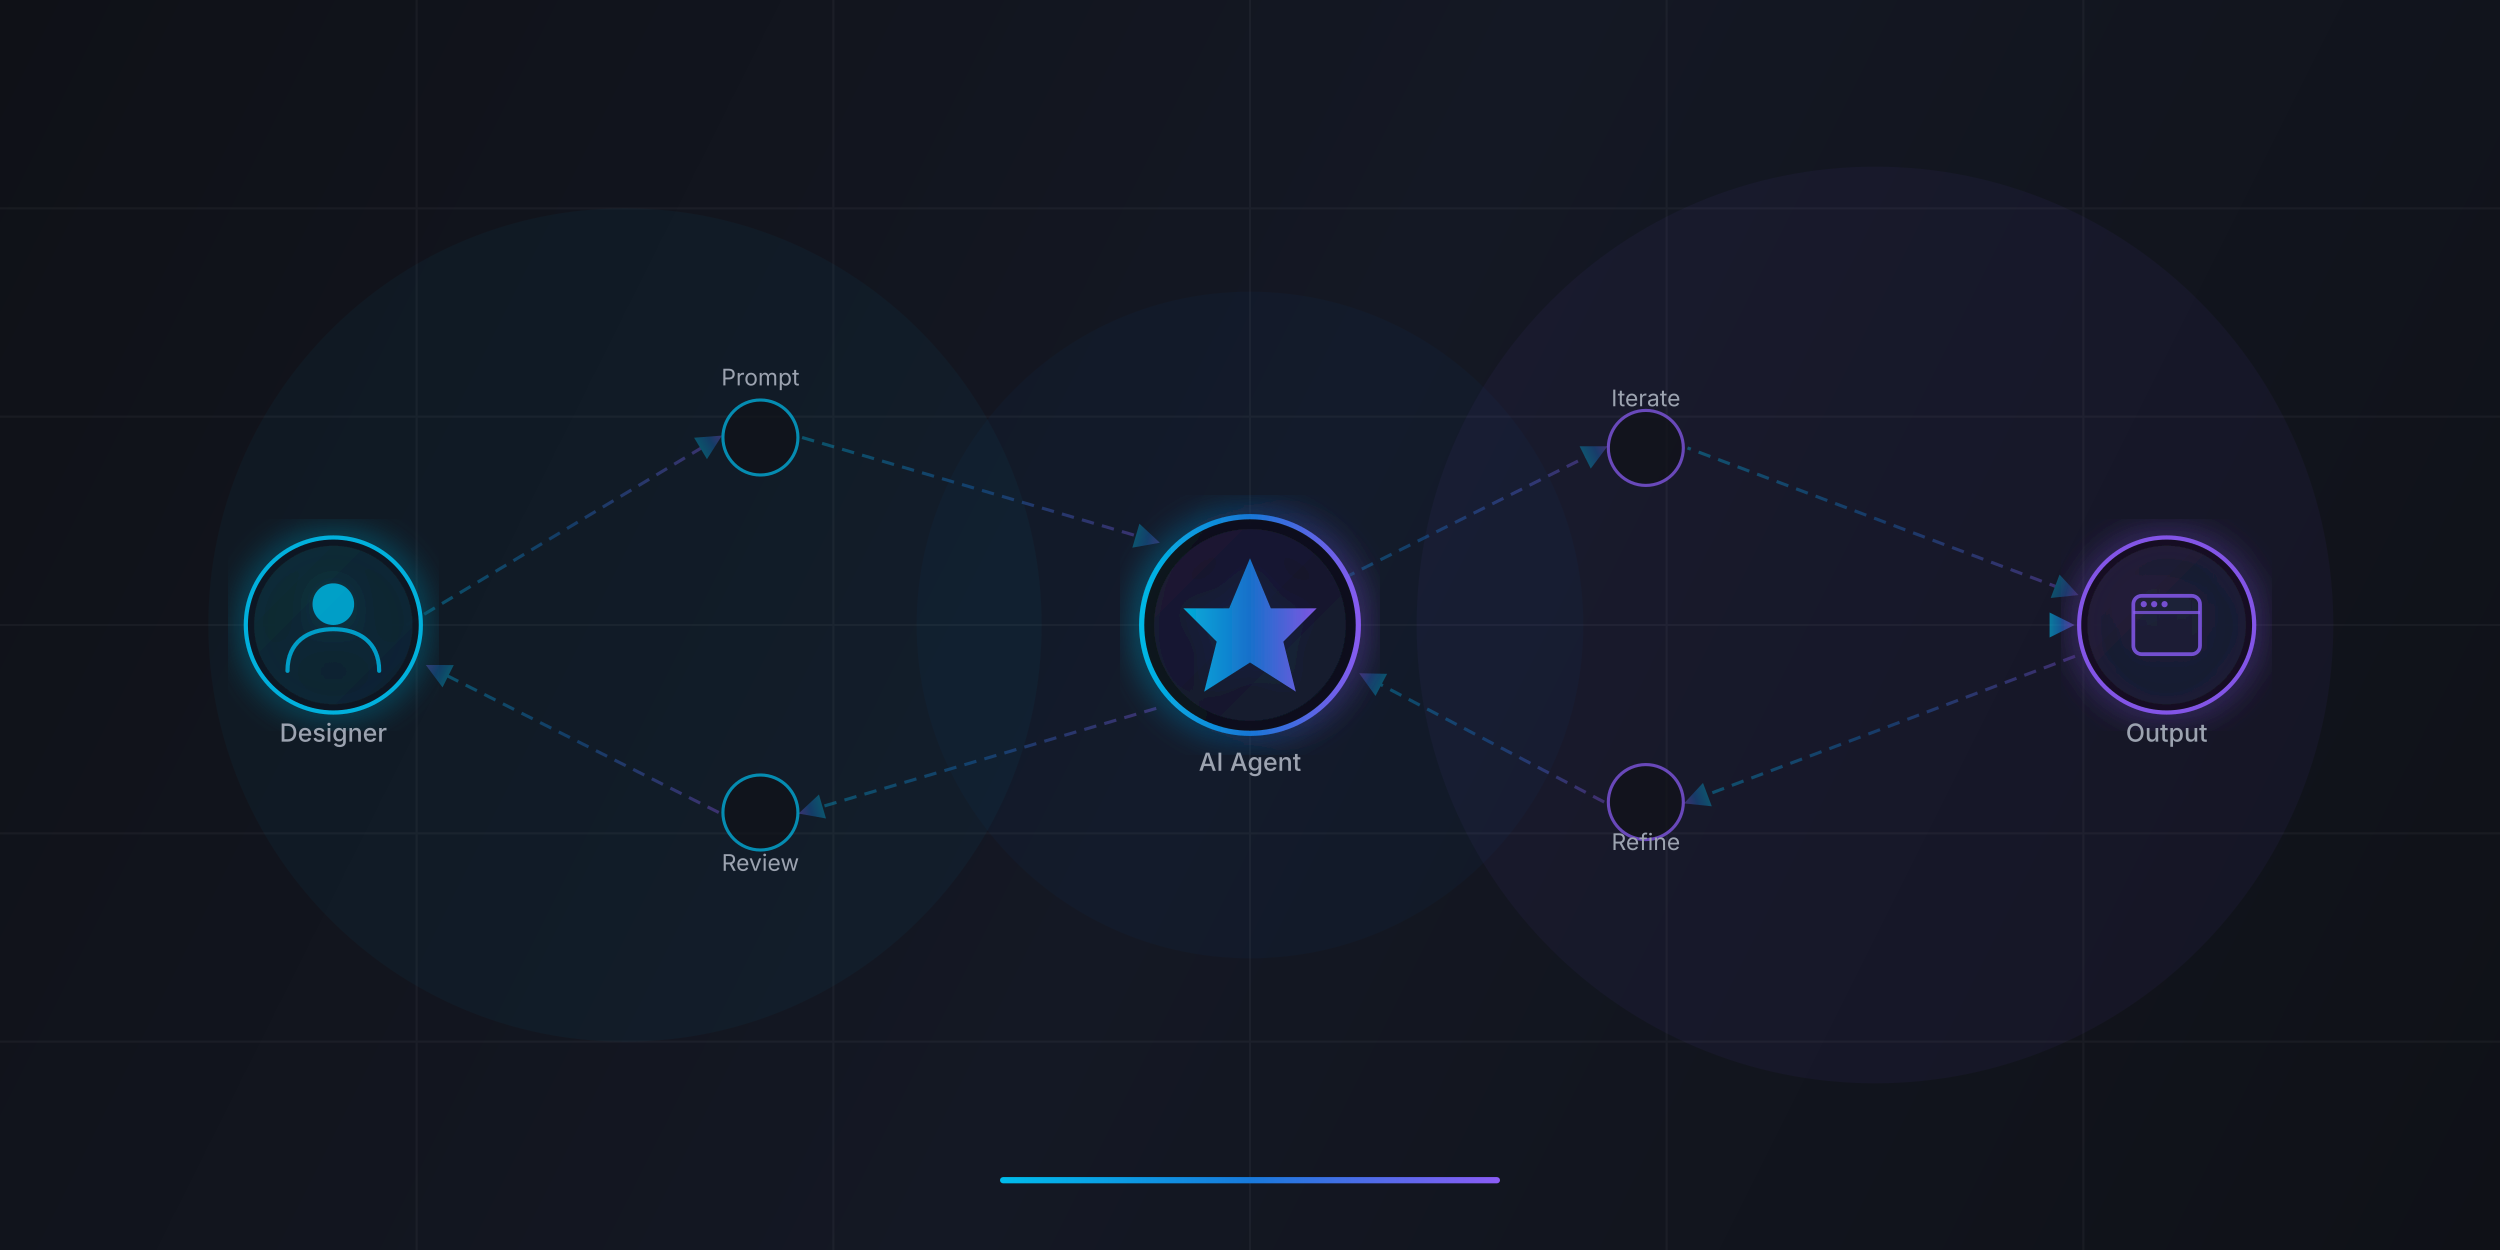
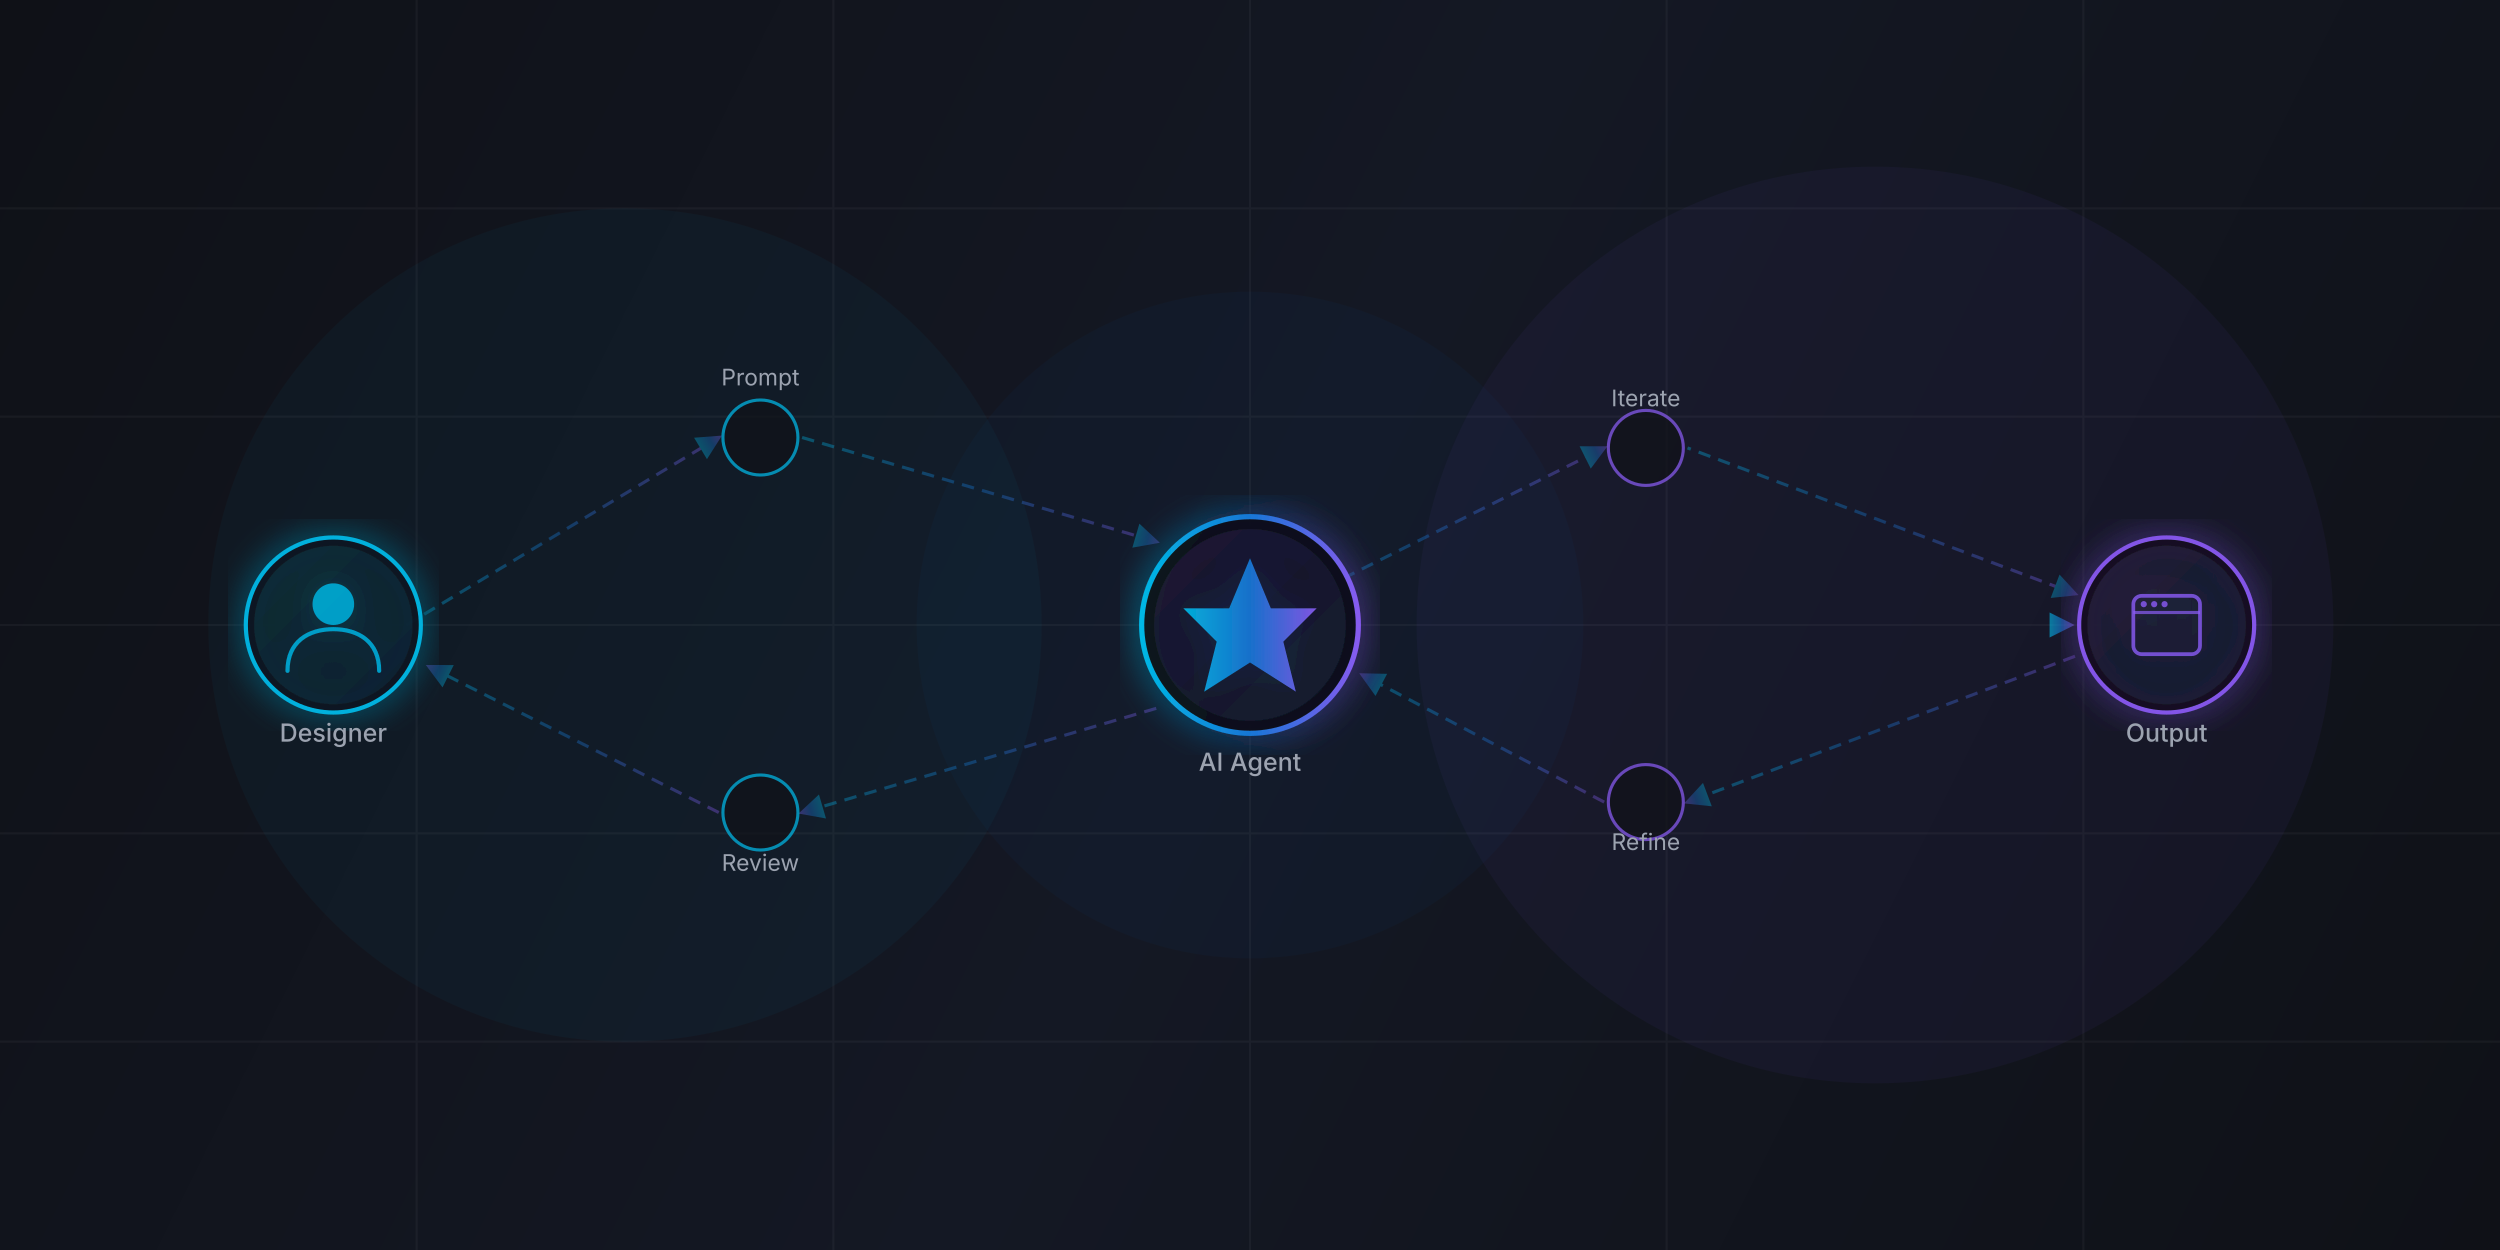
<svg xmlns="http://www.w3.org/2000/svg" viewBox="0 0 1200 600" fill="none">
  <rect width="1200" height="600" fill="#0f1117" />
  <defs>
    <linearGradient id="bgGrad" x1="0" y1="0" x2="1200" y2="600" gradientUnits="userSpaceOnUse">
      <stop offset="0%" stop-color="#0f1117" />
      <stop offset="50%" stop-color="#141824" />
      <stop offset="100%" stop-color="#0f1117" />
    </linearGradient>
    <linearGradient id="accentGrad" x1="0%" y1="0%" x2="100%" y2="0%">
      <stop offset="0%" stop-color="#00BCEB" />
      <stop offset="50%" stop-color="#187ADC" />
      <stop offset="100%" stop-color="#8B5CF6" />
    </linearGradient>
    <linearGradient id="nodeGrad1" x1="0%" y1="0%" x2="100%" y2="100%">
      <stop offset="0%" stop-color="#00BCEB" stop-opacity="0.9" />
      <stop offset="100%" stop-color="#187ADC" stop-opacity="0.7" />
    </linearGradient>
    <linearGradient id="nodeGrad2" x1="0%" y1="0%" x2="100%" y2="100%">
      <stop offset="0%" stop-color="#8B5CF6" stop-opacity="0.9" />
      <stop offset="100%" stop-color="#187ADC" stop-opacity="0.7" />
    </linearGradient>
    <filter id="glow">
      <feGaussianBlur stdDeviation="8" result="blur" />
      <feComposite in="SourceGraphic" in2="blur" operator="over" />
    </filter>
    <filter id="softGlow">
      <feGaussianBlur stdDeviation="20" result="blur" />
      <feComposite in="SourceGraphic" in2="blur" operator="over" />
    </filter>
    <clipPath id="clip">
      <rect width="1200" height="600" />
    </clipPath>
    <marker id="arrowhead" markerUnits="userSpaceOnUse" markerWidth="12" markerHeight="12" viewBox="0 0 10 10" refX="8.5" refY="5" orient="auto">
      <path d="M0 0 L10 5 L0 10 z" fill="url(#accentGrad)" />
    </marker>
  </defs>
  <rect width="1200" height="600" fill="url(#bgGrad)" />
  <g opacity="0.04" stroke="#fff" stroke-width="1">
    <line x1="0" y1="100" x2="1200" y2="100" />
    <line x1="0" y1="200" x2="1200" y2="200" />
    <line x1="0" y1="300" x2="1200" y2="300" />
    <line x1="0" y1="400" x2="1200" y2="400" />
    <line x1="0" y1="500" x2="1200" y2="500" />
    <line x1="200" y1="0" x2="200" y2="600" />
    <line x1="400" y1="0" x2="400" y2="600" />
    <line x1="600" y1="0" x2="600" y2="600" />
    <line x1="800" y1="0" x2="800" y2="600" />
    <line x1="1000" y1="0" x2="1000" y2="600" />
  </g>
  <circle cx="300" cy="300" r="200" fill="#00BCEB" fill-opacity="0.04" />
  <circle cx="900" cy="300" r="220" fill="#8B5CF6" fill-opacity="0.05" />
  <circle cx="600" cy="300" r="160" fill="#187ADC" fill-opacity="0.04" />
  <g opacity="0.35" stroke="url(#accentGrad)" stroke-width="1.5" stroke-dasharray="6 4">
    <line x1="195" y1="300" x2="345" y2="210" marker-end="url(#arrowhead)" />
    <line x1="385" y1="210" x2="555" y2="260" marker-end="url(#arrowhead)" />
    <line x1="600" y1="300" x2="770" y2="215" marker-end="url(#arrowhead)" />
    <line x1="810" y1="215" x2="996" y2="285" stroke-dashoffset="4.3" marker-end="url(#arrowhead)" />
    <line x1="996" y1="315" x2="810" y2="385" marker-end="url(#arrowhead)" />
    <line x1="770" y1="385" x2="654" y2="324" marker-end="url(#arrowhead)" />
    <line x1="555" y1="340" x2="385" y2="390" marker-end="url(#arrowhead)" />
    <line x1="345" y1="390" x2="206" y2="320" marker-end="url(#arrowhead)" />
  </g>
  <g opacity="0.6" stroke="url(#accentGrad)" stroke-width="2">
    <line x1="600" y1="300" x2="994" y2="300" marker-end="url(#arrowhead)" />
  </g>
  <g filter="url(#glow)">
    <circle cx="160" cy="300" r="42" fill="#0f1117" stroke="#00BCEB" stroke-width="2" opacity="0.9" />
    <circle cx="160" cy="300" r="38" fill="url(#nodeGrad1)" fill-opacity="0.15" />
    <circle cx="160" cy="290" r="10" fill="#00BCEB" fill-opacity="0.8" />
    <path d="M138 322 C138 308 148 302 160 302 C172 302 182 308 182 322" stroke="#00BCEB" stroke-width="2" stroke-linecap="round" fill="none" opacity="0.8" />
  </g>
  <g filter="url(#glow)">
    <circle cx="600" cy="300" r="52" fill="#0f1117" stroke="url(#accentGrad)" stroke-width="2.5" opacity="0.95" />
    <circle cx="600" cy="300" r="46" fill="url(#nodeGrad2)" fill-opacity="0.12" />
    <path d="M600 268 L610 292 L632 292 L616 308 L622 332 L600 318 L578 332 L584 308 L568 292 L590 292 Z" fill="url(#accentGrad)" opacity="0.9" />
  </g>
  <g filter="url(#glow)">
    <circle cx="1040" cy="300" r="42" fill="#0f1117" stroke="#8B5CF6" stroke-width="2" opacity="0.9" />
    <circle cx="1040" cy="300" r="38" fill="url(#nodeGrad2)" fill-opacity="0.15" />
    <rect x="1024" y="286" width="32" height="28" rx="4" stroke="#8B5CF6" stroke-width="1.8" fill="none" opacity="0.8" />
    <line x1="1024" y1="294" x2="1056" y2="294" stroke="#8B5CF6" stroke-width="1.5" opacity="0.7" />
    <circle cx="1029" cy="290" r="1.5" fill="#8B5CF6" opacity="0.8" />
    <circle cx="1034" cy="290" r="1.5" fill="#8B5CF6" opacity="0.8" />
    <circle cx="1039" cy="290" r="1.5" fill="#8B5CF6" opacity="0.8" />
  </g>
  <g opacity="0.7">
    <circle cx="365" cy="210" r="18" fill="#0f1117" stroke="#00BCEB" stroke-width="1.5" />
    <circle cx="365" cy="390" r="18" fill="#0f1117" stroke="#00BCEB" stroke-width="1.5" />
    <circle cx="790" cy="215" r="18" fill="#0f1117" stroke="#8B5CF6" stroke-width="1.5" />
    <circle cx="790" cy="385" r="18" fill="#0f1117" stroke="#8B5CF6" stroke-width="1.5" />
  </g>
  <text x="365" y="185" text-anchor="middle" fill="#9ca3b0" font-family="Inter, system-ui, sans-serif" font-size="11">Prompt</text>
  <text x="365" y="418" text-anchor="middle" fill="#9ca3b0" font-family="Inter, system-ui, sans-serif" font-size="11">Review</text>
  <text x="790" y="195" text-anchor="middle" fill="#9ca3b0" font-family="Inter, system-ui, sans-serif" font-size="11">Iterate</text>
  <text x="790" y="408" text-anchor="middle" fill="#9ca3b0" font-family="Inter, system-ui, sans-serif" font-size="11">Refine</text>
  <text x="160" y="356" text-anchor="middle" fill="#9ca3b0" font-family="Inter, system-ui, sans-serif" font-size="12" font-weight="500">Designer</text>
  <text x="600" y="370" text-anchor="middle" fill="#9ca3b0" font-family="Inter, system-ui, sans-serif" font-size="12" font-weight="500">AI Agent</text>
  <text x="1040" y="356" text-anchor="middle" fill="#9ca3b0" font-family="Inter, system-ui, sans-serif" font-size="12" font-weight="500">Output</text>
-   <rect x="480" y="565" width="240" height="3" rx="1.5" fill="url(#accentGrad)" />
</svg>
